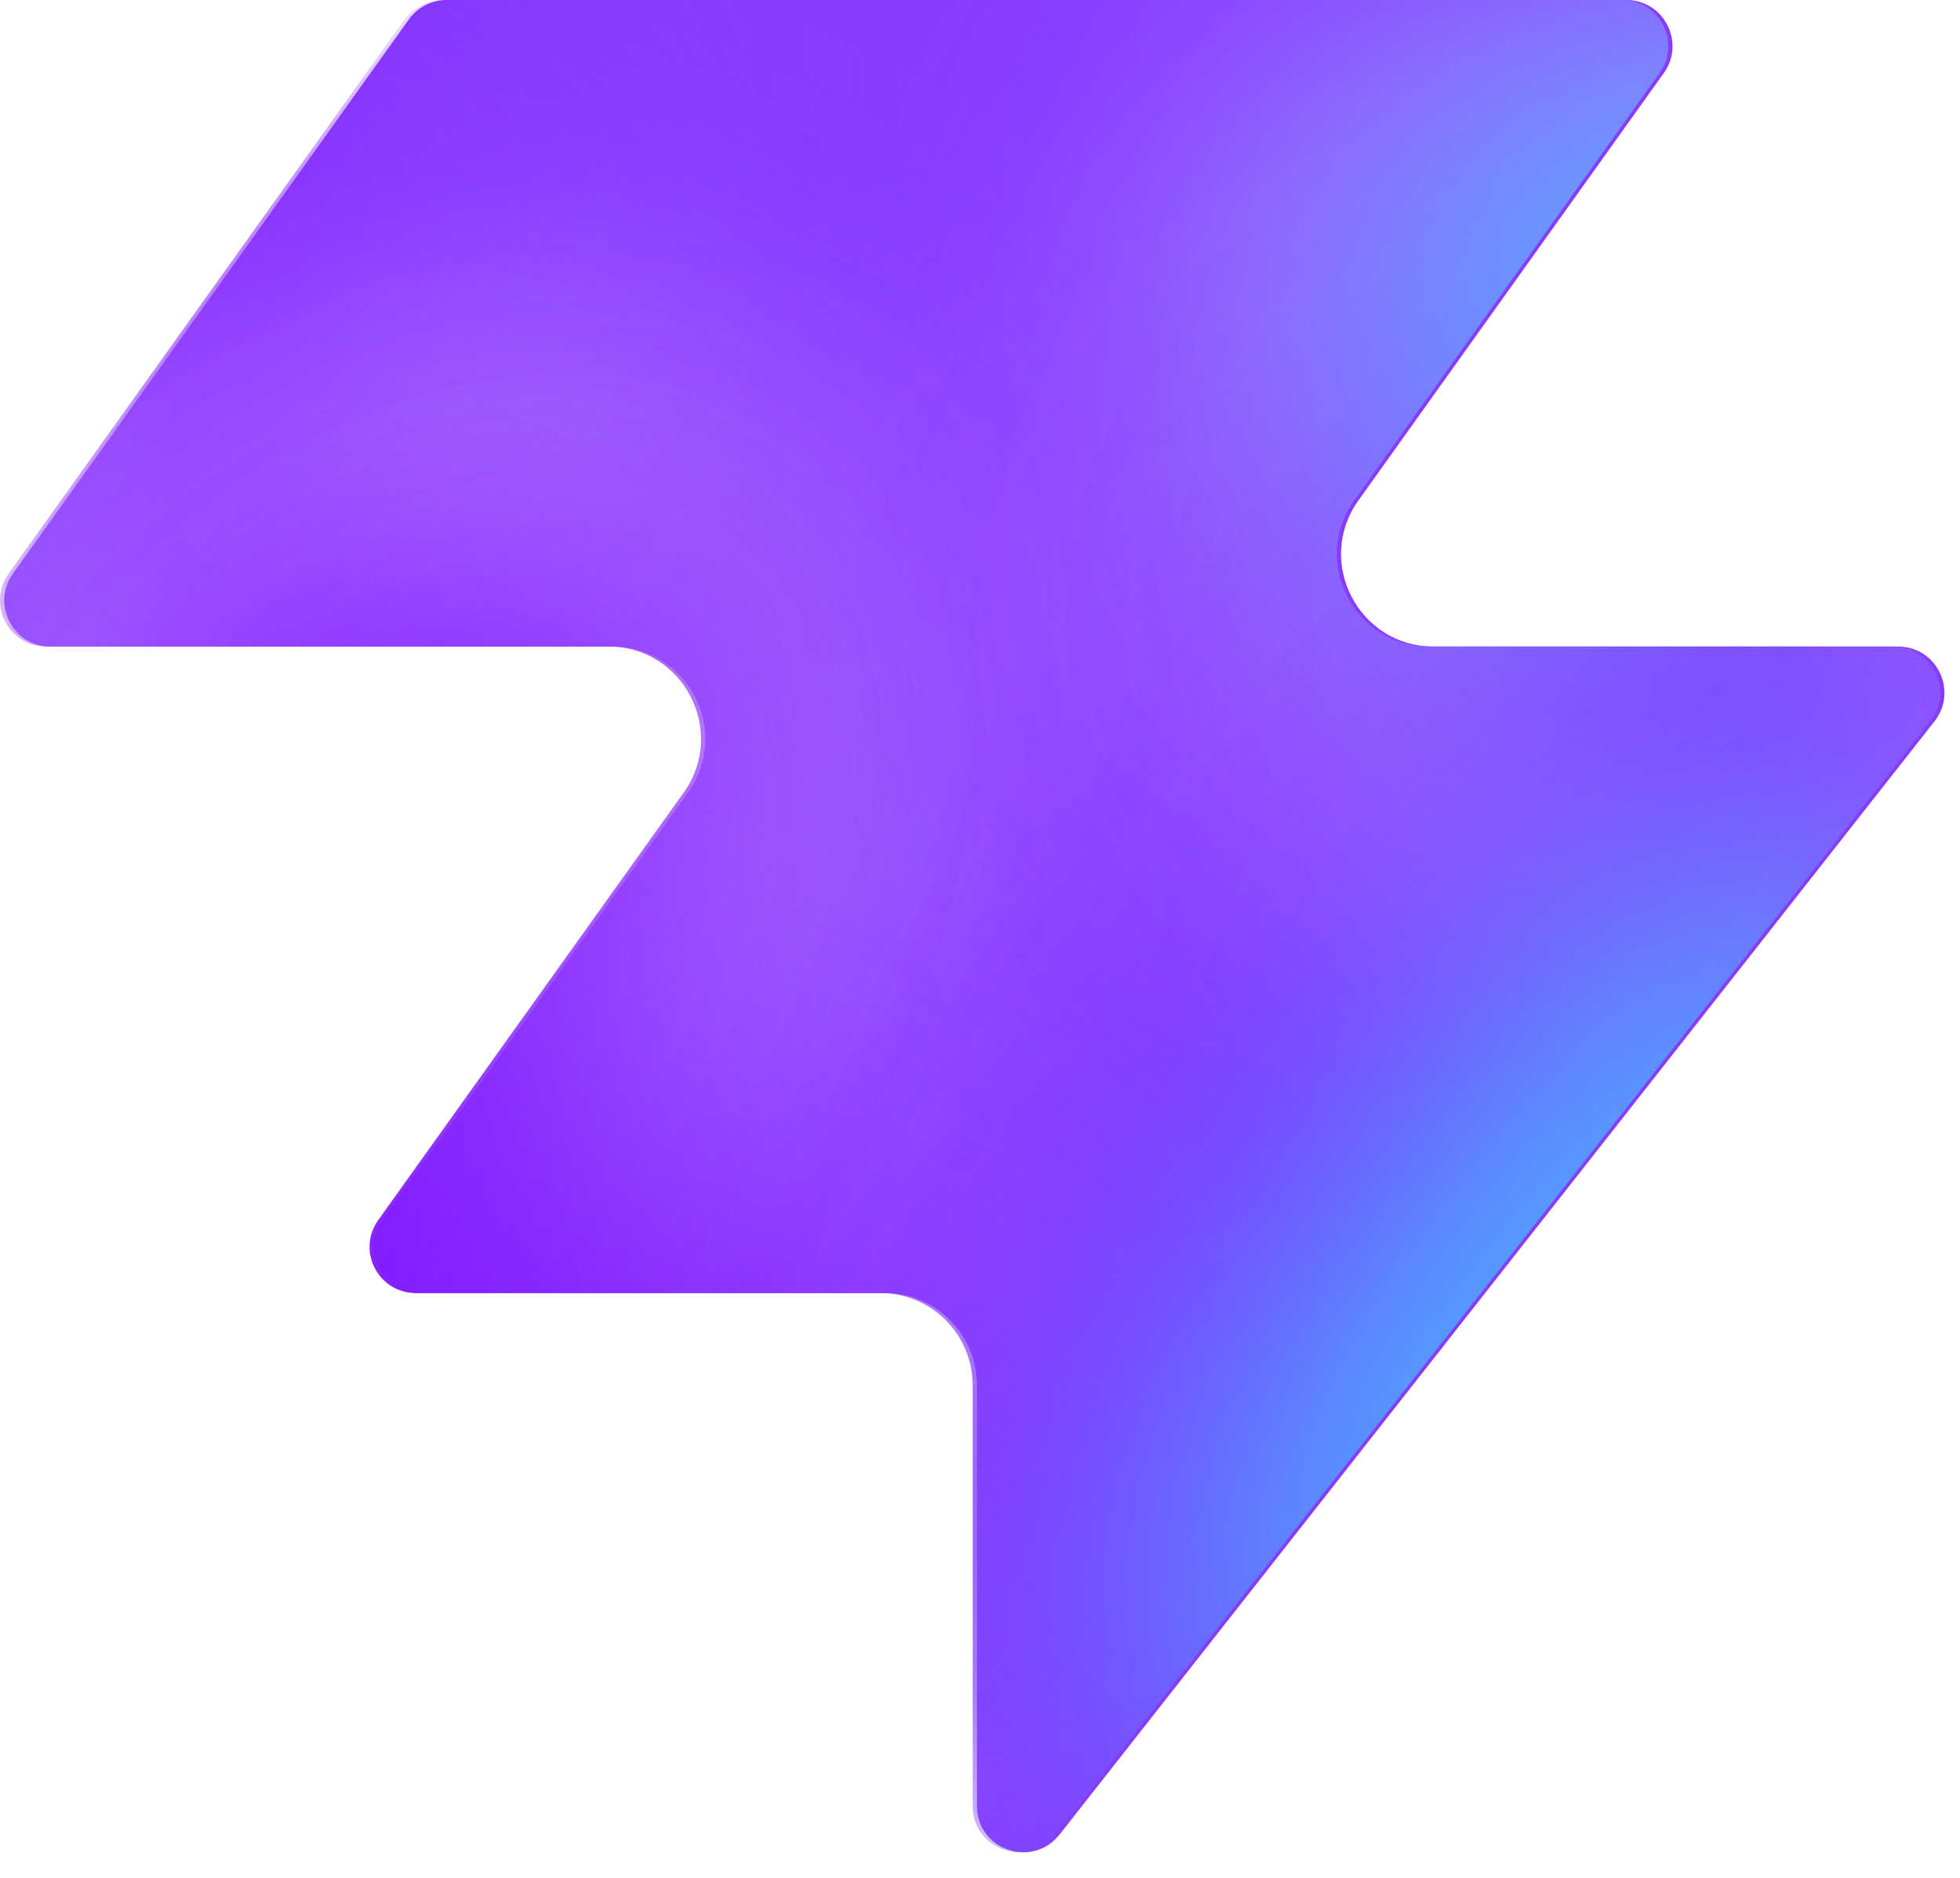
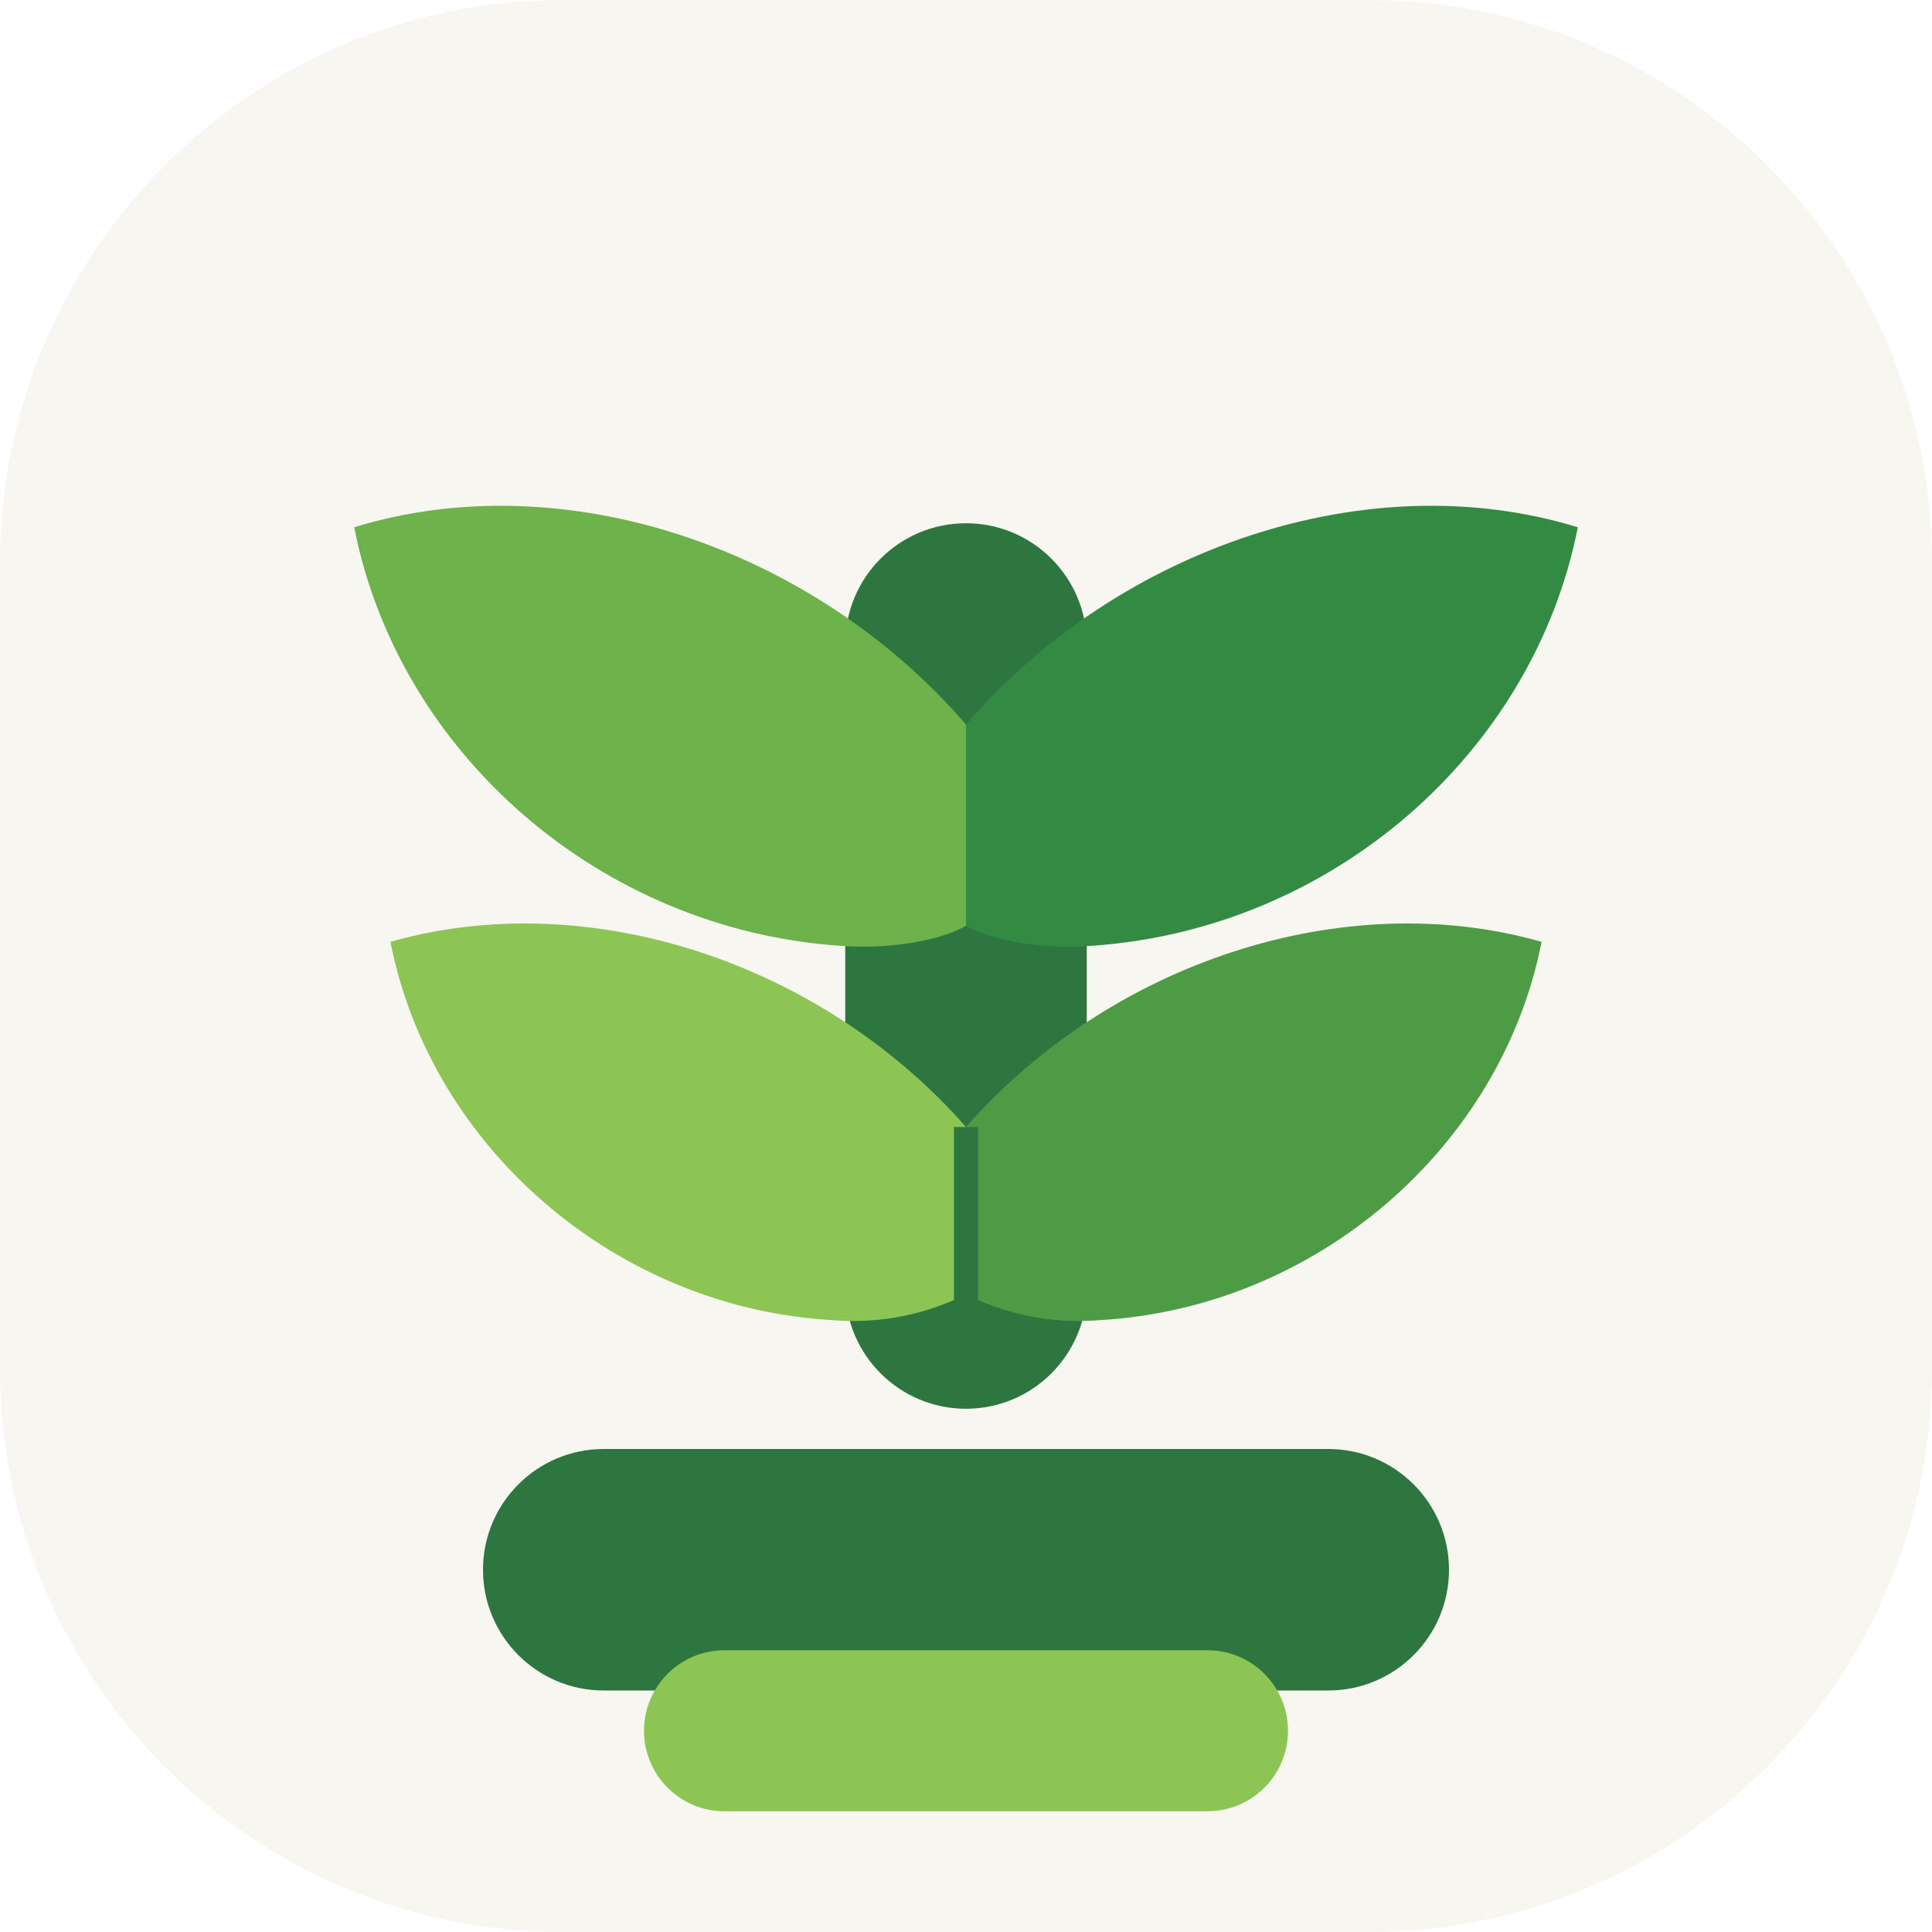
- <svg xmlns="http://www.w3.org/2000/svg" width="48" height="46" fill="none" viewBox="0 0 48 46">
-   <path fill="#863bff" d="M25.946 44.938c-.664.845-2.021.375-2.021-.698V33.937a2.26 2.26 0 0 0-2.262-2.262H10.287c-.92 0-1.456-1.04-.92-1.788l7.48-10.471c1.07-1.497 0-3.578-1.842-3.578H1.237c-.92 0-1.456-1.04-.92-1.788L10.013.474c.214-.297.556-.474.92-.474h28.894c.92 0 1.456 1.04.92 1.788l-7.48 10.471c-1.07 1.498 0 3.579 1.842 3.579h11.377c.943 0 1.473 1.088.89 1.83L25.947 44.94z" style="fill:#863bff;fill:color(display-p3 .525 .23 1);fill-opacity:1" />
-   <mask id="a" width="48" height="46" x="0" y="0" maskUnits="userSpaceOnUse" style="mask-type:alpha">
-     <path fill="#000" d="M25.842 44.938c-.664.844-2.021.375-2.021-.698V33.937a2.26 2.26 0 0 0-2.262-2.262H10.183c-.92 0-1.456-1.04-.92-1.788l7.48-10.471c1.07-1.498 0-3.579-1.842-3.579H1.133c-.92 0-1.456-1.04-.92-1.787L9.91.473c.214-.297.556-.474.92-.474h28.894c.92 0 1.456 1.04.92 1.788l-7.48 10.471c-1.07 1.498 0 3.578 1.842 3.578h11.377c.943 0 1.473 1.088.89 1.832L25.843 44.94z" style="fill:#000;fill-opacity:1" />
-   </mask>
-   <g mask="url(#a)">
-     <g filter="url(#b)">
-       <ellipse cx="5.508" cy="14.704" fill="#ede6ff" rx="5.508" ry="14.704" style="fill:#ede6ff;fill:color(display-p3 .927 .903 1);fill-opacity:1" transform="matrix(.00324 1 1 -.00324 -4.47 31.516)" />
-     </g>
-     <g filter="url(#c)">
-       <ellipse cx="10.399" cy="29.851" fill="#ede6ff" rx="10.399" ry="29.851" style="fill:#ede6ff;fill:color(display-p3 .927 .903 1);fill-opacity:1" transform="matrix(.00324 1 1 -.00324 -39.328 7.883)" />
-     </g>
-     <g filter="url(#d)">
-       <ellipse cx="5.508" cy="30.487" fill="#7e14ff" rx="5.508" ry="30.487" style="fill:#7e14ff;fill:color(display-p3 .492 .077 1);fill-opacity:1" transform="rotate(89.814 -25.913 -14.639)scale(1 -1)" />
-     </g>
-     <g filter="url(#e)">
-       <ellipse cx="5.508" cy="30.599" fill="#7e14ff" rx="5.508" ry="30.599" style="fill:#7e14ff;fill:color(display-p3 .492 .077 1);fill-opacity:1" transform="rotate(89.814 -32.644 -3.334)scale(1 -1)" />
-     </g>
-     <g filter="url(#f)">
-       <ellipse cx="5.508" cy="30.599" fill="#7e14ff" rx="5.508" ry="30.599" style="fill:#7e14ff;fill:color(display-p3 .492 .077 1);fill-opacity:1" transform="matrix(.00324 1 1 -.00324 -34.34 30.47)" />
-     </g>
-     <g filter="url(#g)">
-       <ellipse cx="14.072" cy="22.078" fill="#ede6ff" rx="14.072" ry="22.078" style="fill:#ede6ff;fill:color(display-p3 .927 .903 1);fill-opacity:1" transform="rotate(93.35 24.506 48.493)scale(-1 1)" />
-     </g>
-     <g filter="url(#h)">
-       <ellipse cx="3.47" cy="21.501" fill="#7e14ff" rx="3.47" ry="21.501" style="fill:#7e14ff;fill:color(display-p3 .492 .077 1);fill-opacity:1" transform="rotate(89.009 28.708 47.59)scale(-1 1)" />
-     </g>
-     <g filter="url(#i)">
-       <ellipse cx="3.47" cy="21.501" fill="#7e14ff" rx="3.47" ry="21.501" style="fill:#7e14ff;fill:color(display-p3 .492 .077 1);fill-opacity:1" transform="rotate(89.009 28.708 47.59)scale(-1 1)" />
-     </g>
-     <g filter="url(#j)">
-       <ellipse cx=".387" cy="8.972" fill="#7e14ff" rx="4.407" ry="29.108" style="fill:#7e14ff;fill:color(display-p3 .492 .077 1);fill-opacity:1" transform="rotate(39.51 .387 8.972)" />
-     </g>
-     <g filter="url(#k)">
-       <ellipse cx="47.523" cy="-6.092" fill="#7e14ff" rx="4.407" ry="29.108" style="fill:#7e14ff;fill:color(display-p3 .492 .077 1);fill-opacity:1" transform="rotate(37.892 47.523 -6.092)" />
-     </g>
-     <g filter="url(#l)">
-       <ellipse cx="41.412" cy="6.333" fill="#47bfff" rx="5.971" ry="9.665" style="fill:#47bfff;fill:color(display-p3 .28 .748 1);fill-opacity:1" transform="rotate(37.892 41.412 6.333)" />
-     </g>
-     <g filter="url(#m)">
-       <ellipse cx="-1.879" cy="38.332" fill="#7e14ff" rx="4.407" ry="29.108" style="fill:#7e14ff;fill:color(display-p3 .492 .077 1);fill-opacity:1" transform="rotate(37.892 -1.88 38.332)" />
-     </g>
-     <g filter="url(#n)">
-       <ellipse cx="-1.879" cy="38.332" fill="#7e14ff" rx="4.407" ry="29.108" style="fill:#7e14ff;fill:color(display-p3 .492 .077 1);fill-opacity:1" transform="rotate(37.892 -1.88 38.332)" />
-     </g>
-     <g filter="url(#o)">
-       <ellipse cx="35.651" cy="29.907" fill="#7e14ff" rx="4.407" ry="29.108" style="fill:#7e14ff;fill:color(display-p3 .492 .077 1);fill-opacity:1" transform="rotate(37.892 35.651 29.907)" />
-     </g>
-     <g filter="url(#p)">
-       <ellipse cx="38.418" cy="32.4" fill="#47bfff" rx="5.971" ry="15.297" style="fill:#47bfff;fill:color(display-p3 .28 .748 1);fill-opacity:1" transform="rotate(37.892 38.418 32.4)" />
-     </g>
-   </g>
-   <defs>
-     <filter id="b" width="60.045" height="41.654" x="-19.77" y="16.149" color-interpolation-filters="sRGB" filterUnits="userSpaceOnUse">
-       <feFlood flood-opacity="0" result="BackgroundImageFix" />
-       <feBlend in="SourceGraphic" in2="BackgroundImageFix" result="shape" />
-       <feGaussianBlur result="effect1_foregroundBlur_2002_17158" stdDeviation="7.659" />
-     </filter>
-     <filter id="c" width="90.34" height="51.437" x="-54.613" y="-7.533" color-interpolation-filters="sRGB" filterUnits="userSpaceOnUse">
-       <feFlood flood-opacity="0" result="BackgroundImageFix" />
-       <feBlend in="SourceGraphic" in2="BackgroundImageFix" result="shape" />
-       <feGaussianBlur result="effect1_foregroundBlur_2002_17158" stdDeviation="7.659" />
-     </filter>
-     <filter id="d" width="79.355" height="29.4" x="-49.64" y="2.03" color-interpolation-filters="sRGB" filterUnits="userSpaceOnUse">
-       <feFlood flood-opacity="0" result="BackgroundImageFix" />
-       <feBlend in="SourceGraphic" in2="BackgroundImageFix" result="shape" />
-       <feGaussianBlur result="effect1_foregroundBlur_2002_17158" stdDeviation="4.596" />
-     </filter>
-     <filter id="e" width="79.579" height="29.4" x="-45.045" y="20.029" color-interpolation-filters="sRGB" filterUnits="userSpaceOnUse">
-       <feFlood flood-opacity="0" result="BackgroundImageFix" />
-       <feBlend in="SourceGraphic" in2="BackgroundImageFix" result="shape" />
-       <feGaussianBlur result="effect1_foregroundBlur_2002_17158" stdDeviation="4.596" />
-     </filter>
-     <filter id="f" width="79.579" height="29.4" x="-43.513" y="21.178" color-interpolation-filters="sRGB" filterUnits="userSpaceOnUse">
-       <feFlood flood-opacity="0" result="BackgroundImageFix" />
-       <feBlend in="SourceGraphic" in2="BackgroundImageFix" result="shape" />
-       <feGaussianBlur result="effect1_foregroundBlur_2002_17158" stdDeviation="4.596" />
-     </filter>
-     <filter id="g" width="74.749" height="58.852" x="15.756" y="-17.901" color-interpolation-filters="sRGB" filterUnits="userSpaceOnUse">
-       <feFlood flood-opacity="0" result="BackgroundImageFix" />
-       <feBlend in="SourceGraphic" in2="BackgroundImageFix" result="shape" />
-       <feGaussianBlur result="effect1_foregroundBlur_2002_17158" stdDeviation="7.659" />
-     </filter>
-     <filter id="h" width="61.377" height="25.362" x="23.548" y="2.284" color-interpolation-filters="sRGB" filterUnits="userSpaceOnUse">
-       <feFlood flood-opacity="0" result="BackgroundImageFix" />
-       <feBlend in="SourceGraphic" in2="BackgroundImageFix" result="shape" />
-       <feGaussianBlur result="effect1_foregroundBlur_2002_17158" stdDeviation="4.596" />
-     </filter>
-     <filter id="i" width="61.377" height="25.362" x="23.548" y="2.284" color-interpolation-filters="sRGB" filterUnits="userSpaceOnUse">
-       <feFlood flood-opacity="0" result="BackgroundImageFix" />
-       <feBlend in="SourceGraphic" in2="BackgroundImageFix" result="shape" />
-       <feGaussianBlur result="effect1_foregroundBlur_2002_17158" stdDeviation="4.596" />
-     </filter>
-     <filter id="j" width="56.045" height="63.649" x="-27.636" y="-22.853" color-interpolation-filters="sRGB" filterUnits="userSpaceOnUse">
-       <feFlood flood-opacity="0" result="BackgroundImageFix" />
-       <feBlend in="SourceGraphic" in2="BackgroundImageFix" result="shape" />
-       <feGaussianBlur result="effect1_foregroundBlur_2002_17158" stdDeviation="4.596" />
-     </filter>
-     <filter id="k" width="54.814" height="64.646" x="20.116" y="-38.415" color-interpolation-filters="sRGB" filterUnits="userSpaceOnUse">
-       <feFlood flood-opacity="0" result="BackgroundImageFix" />
-       <feBlend in="SourceGraphic" in2="BackgroundImageFix" result="shape" />
-       <feGaussianBlur result="effect1_foregroundBlur_2002_17158" stdDeviation="4.596" />
-     </filter>
-     <filter id="l" width="33.541" height="35.313" x="24.641" y="-11.323" color-interpolation-filters="sRGB" filterUnits="userSpaceOnUse">
-       <feFlood flood-opacity="0" result="BackgroundImageFix" />
-       <feBlend in="SourceGraphic" in2="BackgroundImageFix" result="shape" />
-       <feGaussianBlur result="effect1_foregroundBlur_2002_17158" stdDeviation="4.596" />
-     </filter>
-     <filter id="m" width="54.814" height="64.646" x="-29.286" y="6.009" color-interpolation-filters="sRGB" filterUnits="userSpaceOnUse">
-       <feFlood flood-opacity="0" result="BackgroundImageFix" />
-       <feBlend in="SourceGraphic" in2="BackgroundImageFix" result="shape" />
-       <feGaussianBlur result="effect1_foregroundBlur_2002_17158" stdDeviation="4.596" />
-     </filter>
-     <filter id="n" width="54.814" height="64.646" x="-29.286" y="6.009" color-interpolation-filters="sRGB" filterUnits="userSpaceOnUse">
-       <feFlood flood-opacity="0" result="BackgroundImageFix" />
-       <feBlend in="SourceGraphic" in2="BackgroundImageFix" result="shape" />
-       <feGaussianBlur result="effect1_foregroundBlur_2002_17158" stdDeviation="4.596" />
-     </filter>
-     <filter id="o" width="54.814" height="64.646" x="8.244" y="-2.416" color-interpolation-filters="sRGB" filterUnits="userSpaceOnUse">
-       <feFlood flood-opacity="0" result="BackgroundImageFix" />
-       <feBlend in="SourceGraphic" in2="BackgroundImageFix" result="shape" />
-       <feGaussianBlur result="effect1_foregroundBlur_2002_17158" stdDeviation="4.596" />
-     </filter>
-     <filter id="p" width="39.409" height="43.623" x="18.713" y="10.588" color-interpolation-filters="sRGB" filterUnits="userSpaceOnUse">
-       <feFlood flood-opacity="0" result="BackgroundImageFix" />
-       <feBlend in="SourceGraphic" in2="BackgroundImageFix" result="shape" />
-       <feGaussianBlur result="effect1_foregroundBlur_2002_17158" stdDeviation="4.596" />
-     </filter>
-   </defs>
+ <svg xmlns="http://www.w3.org/2000/svg" viewBox="0 0 48 48" role="img" aria-label="Sarateal logo">
+   <rect width="48" height="48" rx="14" fill="#F7F6F0" />
+   <rect x="21" y="13" width="6" height="22" rx="3" fill="#2D7640" />
+   <path d="M24 18c-3.8-4.4-10-6.5-15.2-4.9 1.1 5.6 6.1 10 12.1 10.4 1.4.1 2.6-.2 3.1-.5V18z" fill="#6DB24A" />
+   <path d="M24 18c3.8-4.4 10-6.5 15.2-4.9-1.1 5.6-6.1 10-12.1 10.4-1.4.1-2.6-.2-3.1-.5V18z" fill="#338B43" />
+   <path d="M24 28c-3.6-4.1-9.4-6-14.3-4.6 1 5.1 5.6 9.1 11 9.4 1.3.1 2.3-.2 3-.5V28z" fill="#8CC554" />
+   <path d="M24 28c3.6-4.1 9.4-6 14.3-4.6-1 5.1-5.6 9.1-11 9.4-1.3.1-2.3-.2-3-.5V28z" fill="#4E9B46" />
+   <rect x="12" y="36" width="24" height="6" rx="3" fill="#2D7640" />
+   <rect x="16" y="41" width="16" height="4" rx="2" fill="#8CC554" />
</svg>
